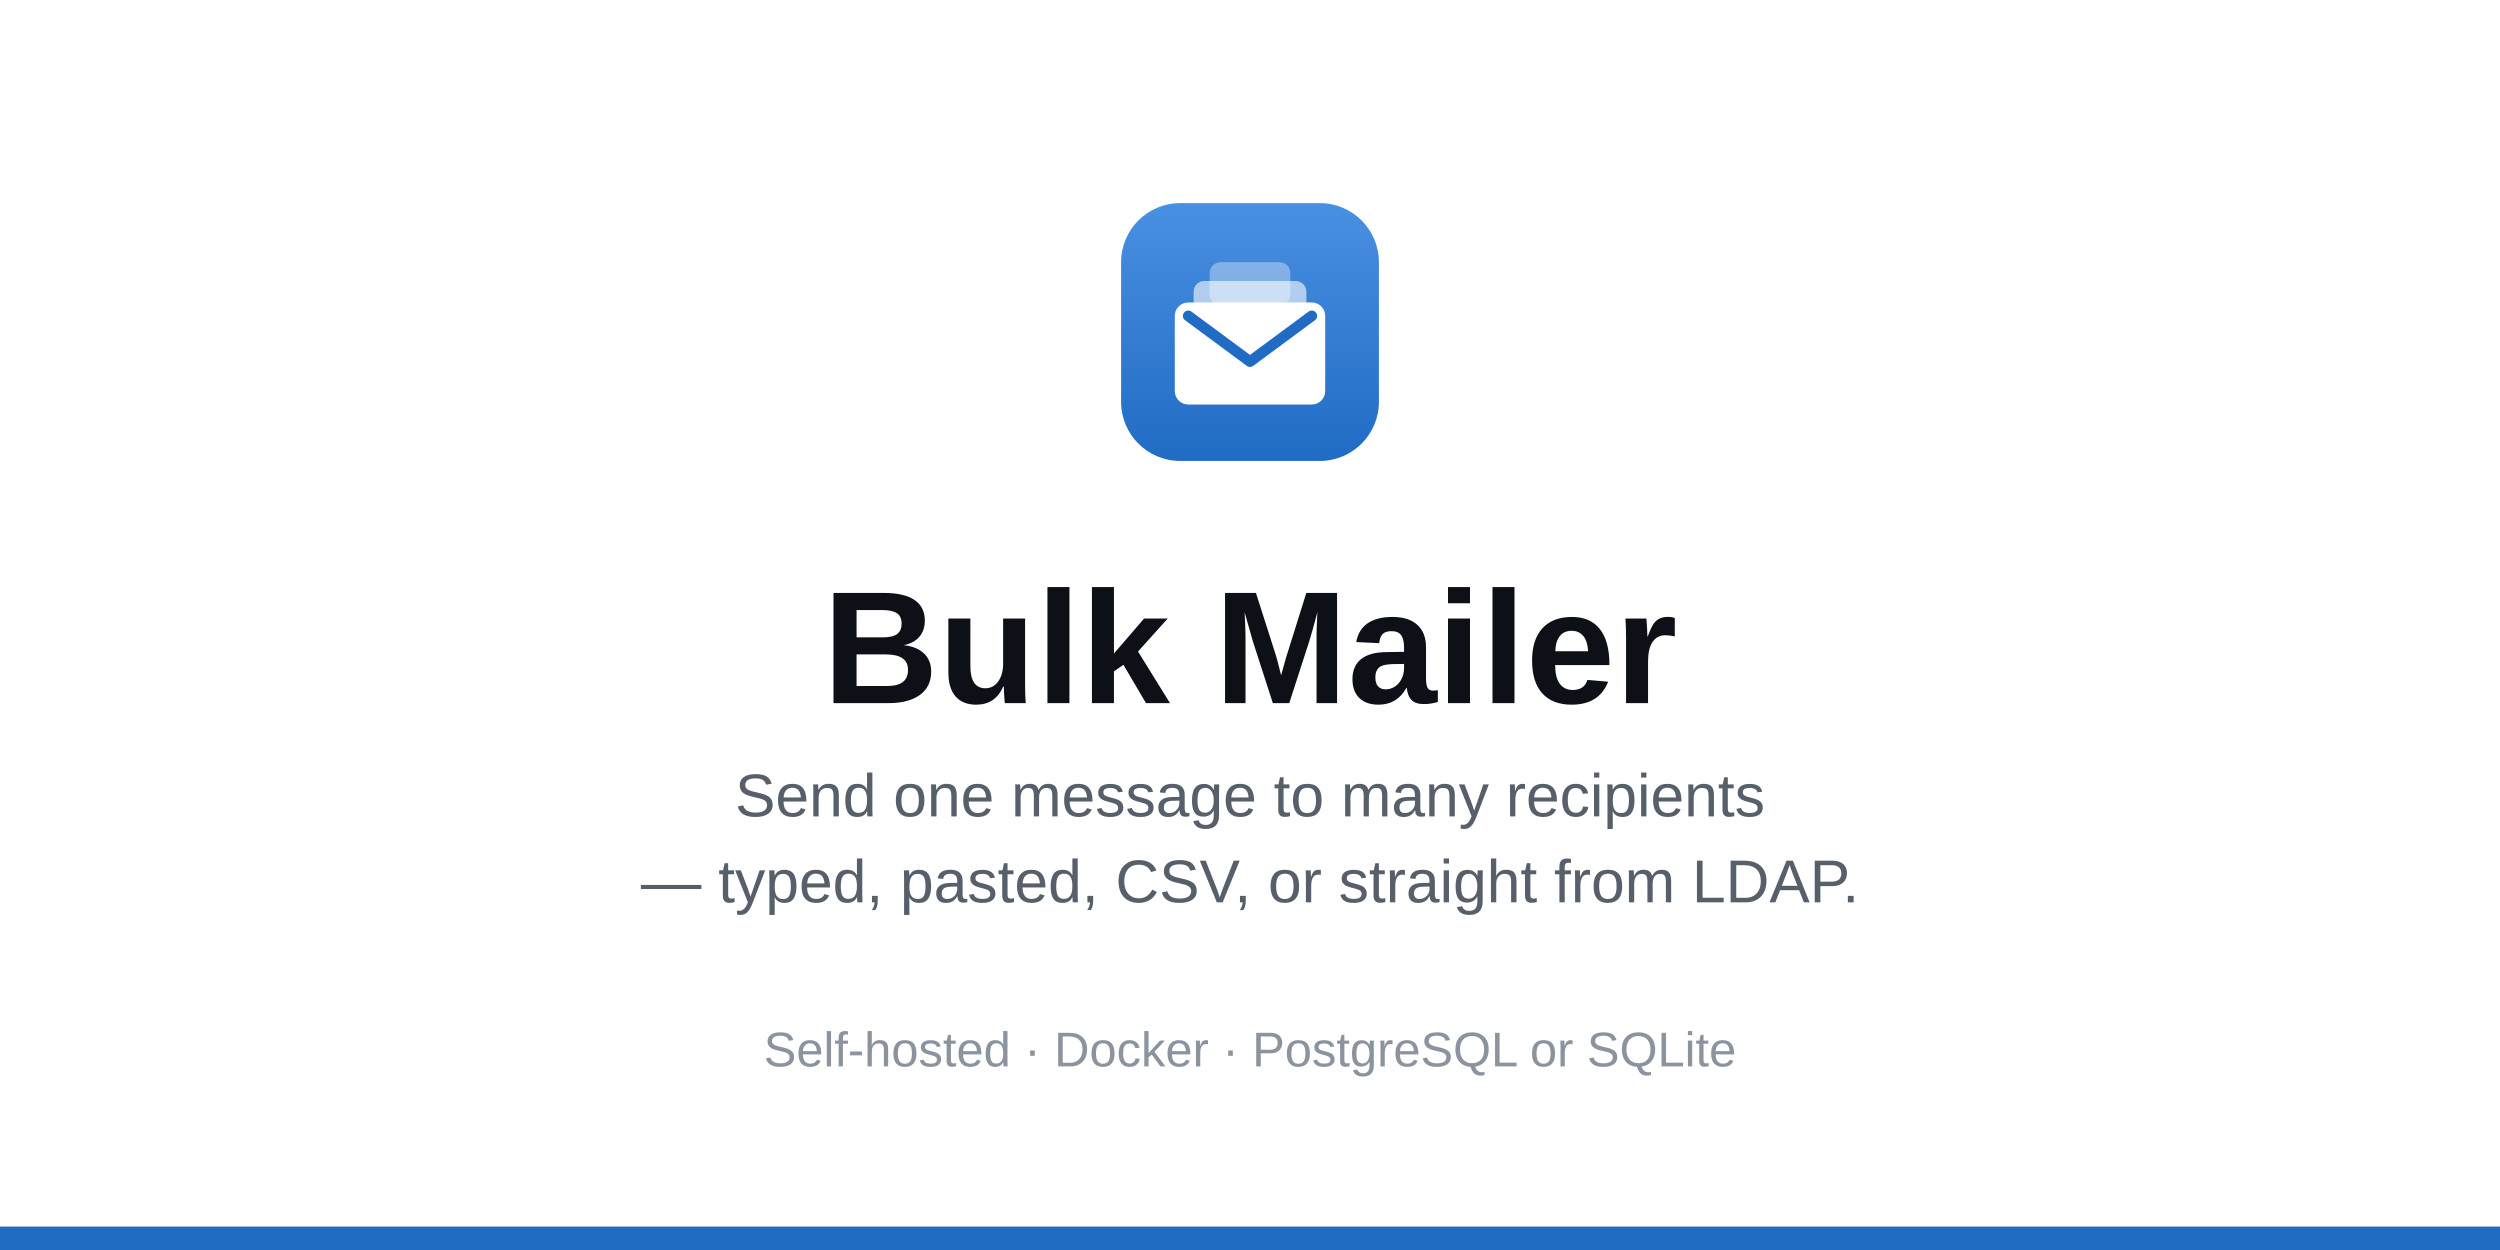
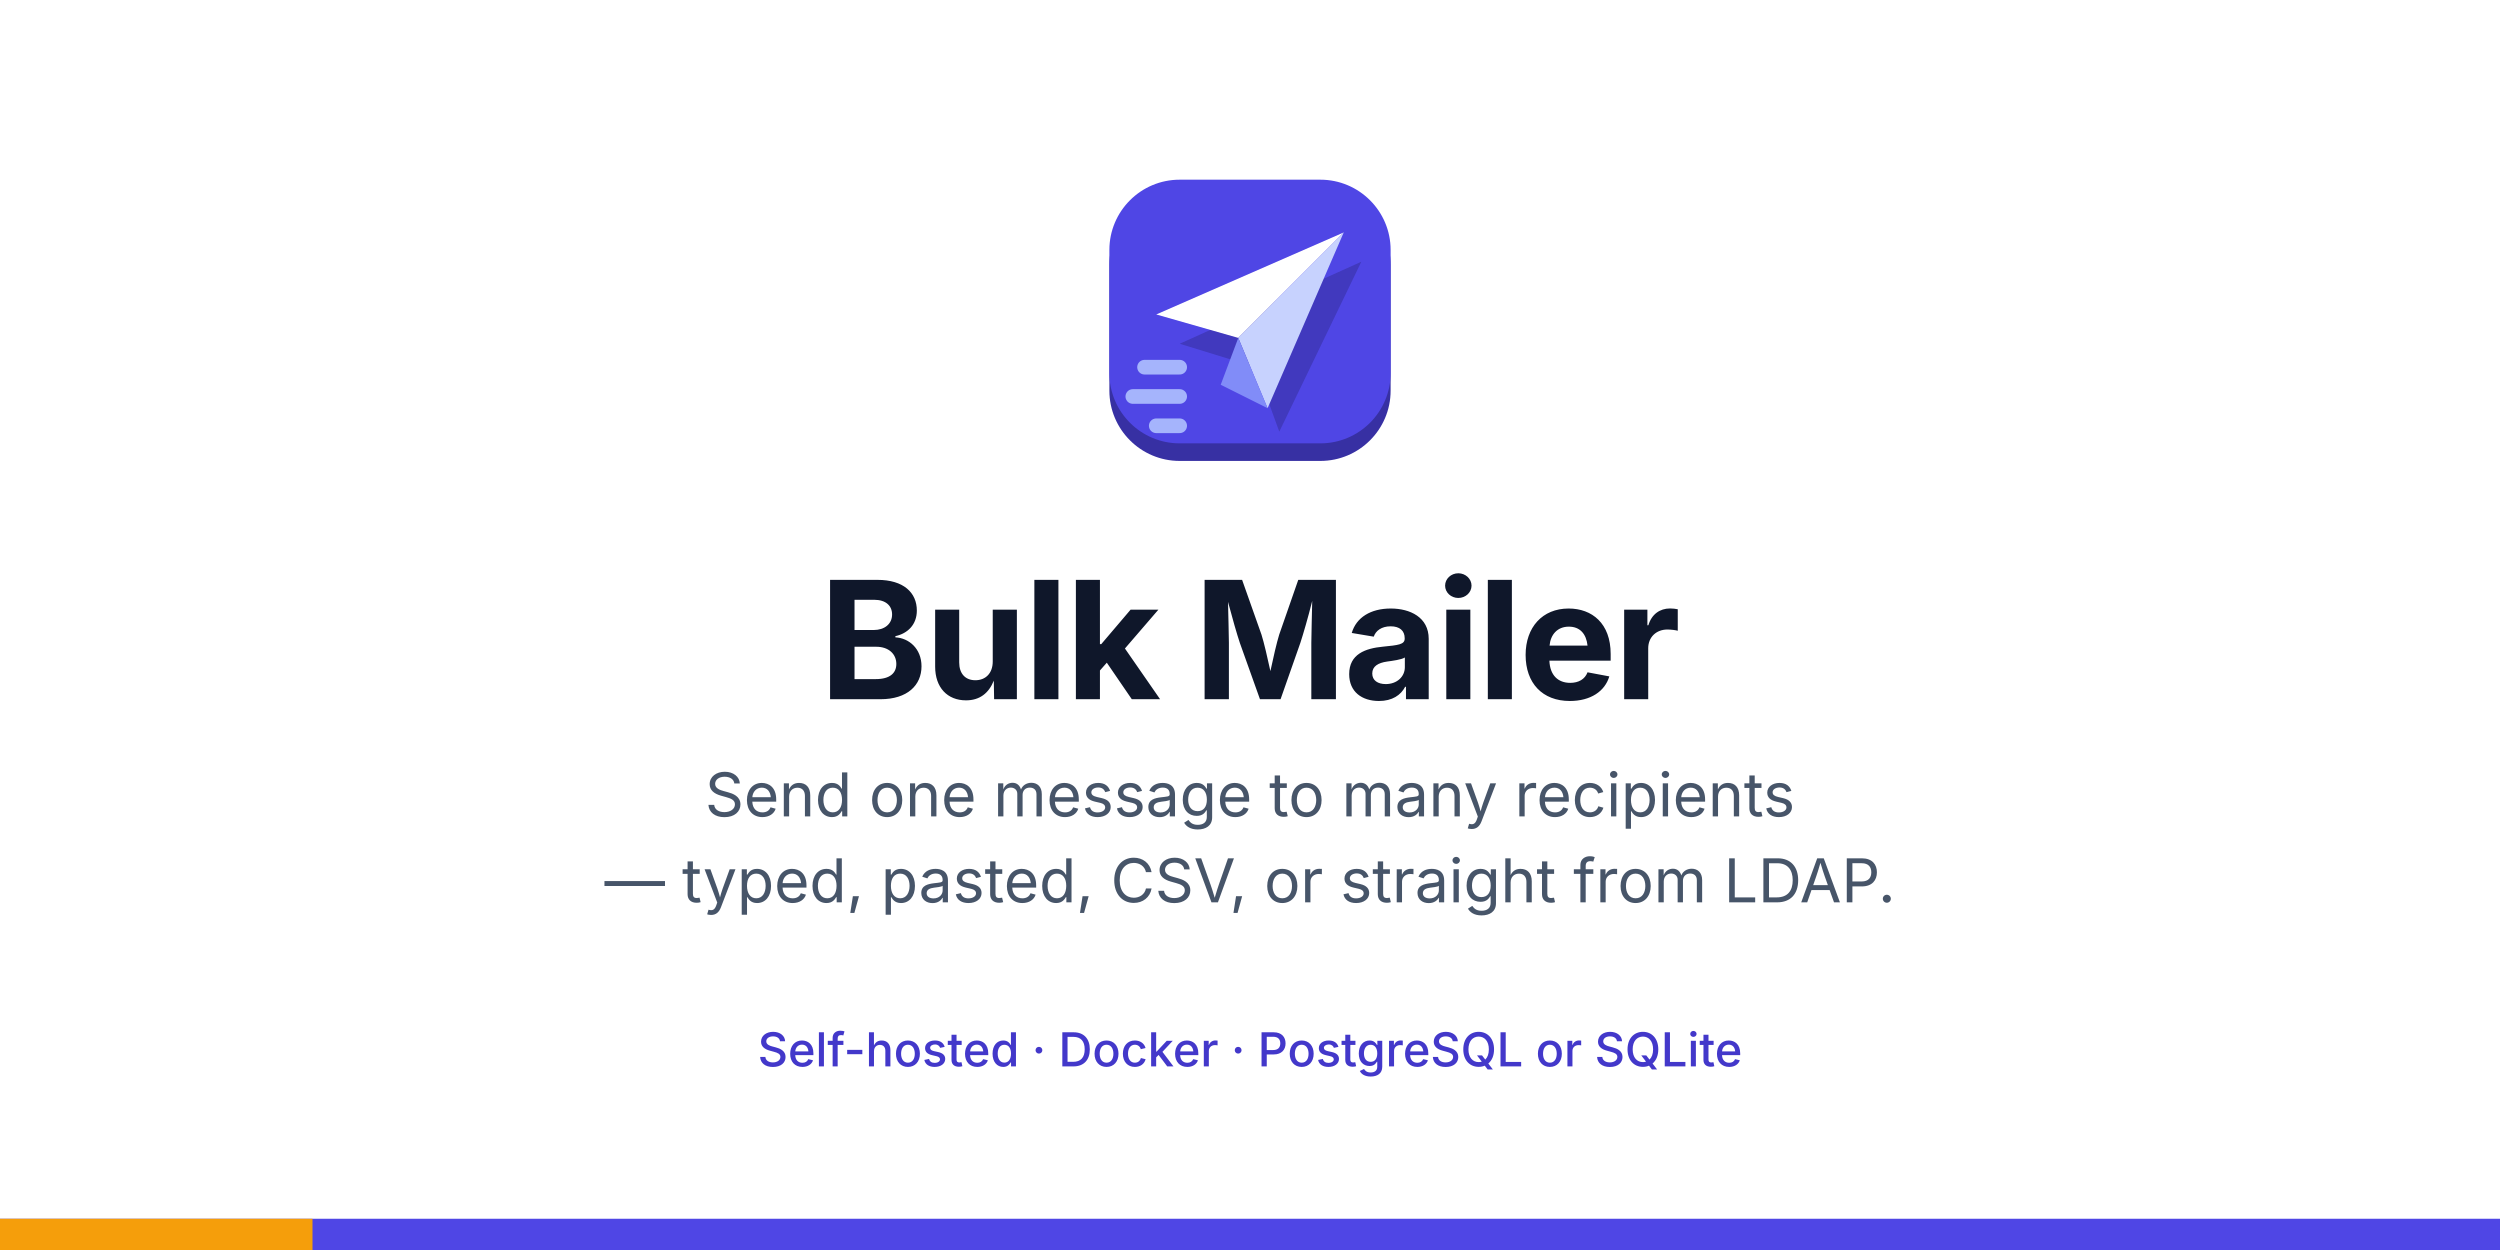
<svg xmlns="http://www.w3.org/2000/svg" viewBox="0 0 1280 640" width="1280" height="640">
-   <defs>
-     <linearGradient id="sp-badge" x1="0" y1="0" x2="0" y2="1">
-       <stop offset="0" stop-color="#4a90e2" />
-       <stop offset="1" stop-color="#206bc4" />
-     </linearGradient>
-   </defs>
  <rect width="1280" height="640" fill="#ffffff" />
-   <rect x="0" y="628" width="1280" height="12" fill="#206bc4" />
-   <g transform="translate(574,104) scale(1.375)">
-     <rect width="96" height="96" rx="22" fill="url(#sp-badge)" />
-     <rect x="33" y="22" width="30" height="16" rx="4" fill="#fff" opacity="0.35" />
-     <rect x="27" y="29" width="42" height="16" rx="4" fill="#fff" opacity="0.6" />
-     <rect x="20" y="37" width="56" height="38" rx="5" fill="#fff" />
-     <path d="M25 42 L48 59 L71 42" fill="none" stroke="#206bc4" stroke-width="4" stroke-linecap="round" stroke-linejoin="round" />
+   <rect x="0" y="624" width="1280" height="16" fill="#4F46E5" />
+   <rect x="0" y="624" width="160" height="16" fill="#F59E0B" />
+   <g transform="translate(568,92) scale(1.5)">
+     <rect y="5" width="96" height="91" rx="24" fill="#3730A3" />
+     <rect width="96" height="90" rx="24" fill="#4F46E5" />
+     <polygon points="86,28 24,56 50,64 58,86" fill="#3730A3" opacity=".6" />
+     <path d="M12 64h12M8 74h16M16 84h8" stroke="#A5B4FC" stroke-width="5" stroke-linecap="round" />
+     <polygon points="80,18 16,46 44,54" fill="#fff" />
+     <polygon points="80,18 44,54 54,78" fill="#C7D2FE" />
+     <polygon points="44,54 38,70 54,78" fill="#818CF8" />
  </g>
-   <g text-anchor="middle" font-family="Liberation Sans, DejaVu Sans, Arial, Helvetica, sans-serif">
-     <text x="640" y="360" font-size="82" font-weight="bold" fill="#0d1117">Bulk Mailer</text>
-     <text x="640" y="418" font-size="31" fill="#57606a">Send one message to many recipients</text>
-     <text x="640" y="462" font-size="31" fill="#57606a">— typed, pasted, CSV, or straight from LDAP.</text>
-     <text x="640" y="546" font-size="25" fill="#8b949e">Self-hosted · Docker · PostgreSQL or SQLite</text>
+   <g text-anchor="middle" font-family="Inter, 'Segoe UI', Roboto, 'Helvetica Neue', Arial, sans-serif">
+     <text x="640" y="358" font-size="84" font-weight="700" letter-spacing="-1.5" fill="#0F172A">Bulk Mailer</text>
+     <text x="640" y="418" font-size="31" fill="#475569">Send one message to many recipients</text>
+     <text x="640" y="462" font-size="31" fill="#475569">— typed, pasted, CSV, or straight from LDAP.</text>
+     <text x="640" y="546" font-size="24" font-weight="500" fill="#4338CA">Self-hosted · Docker · PostgreSQL or SQLite</text>
  </g>
</svg>
